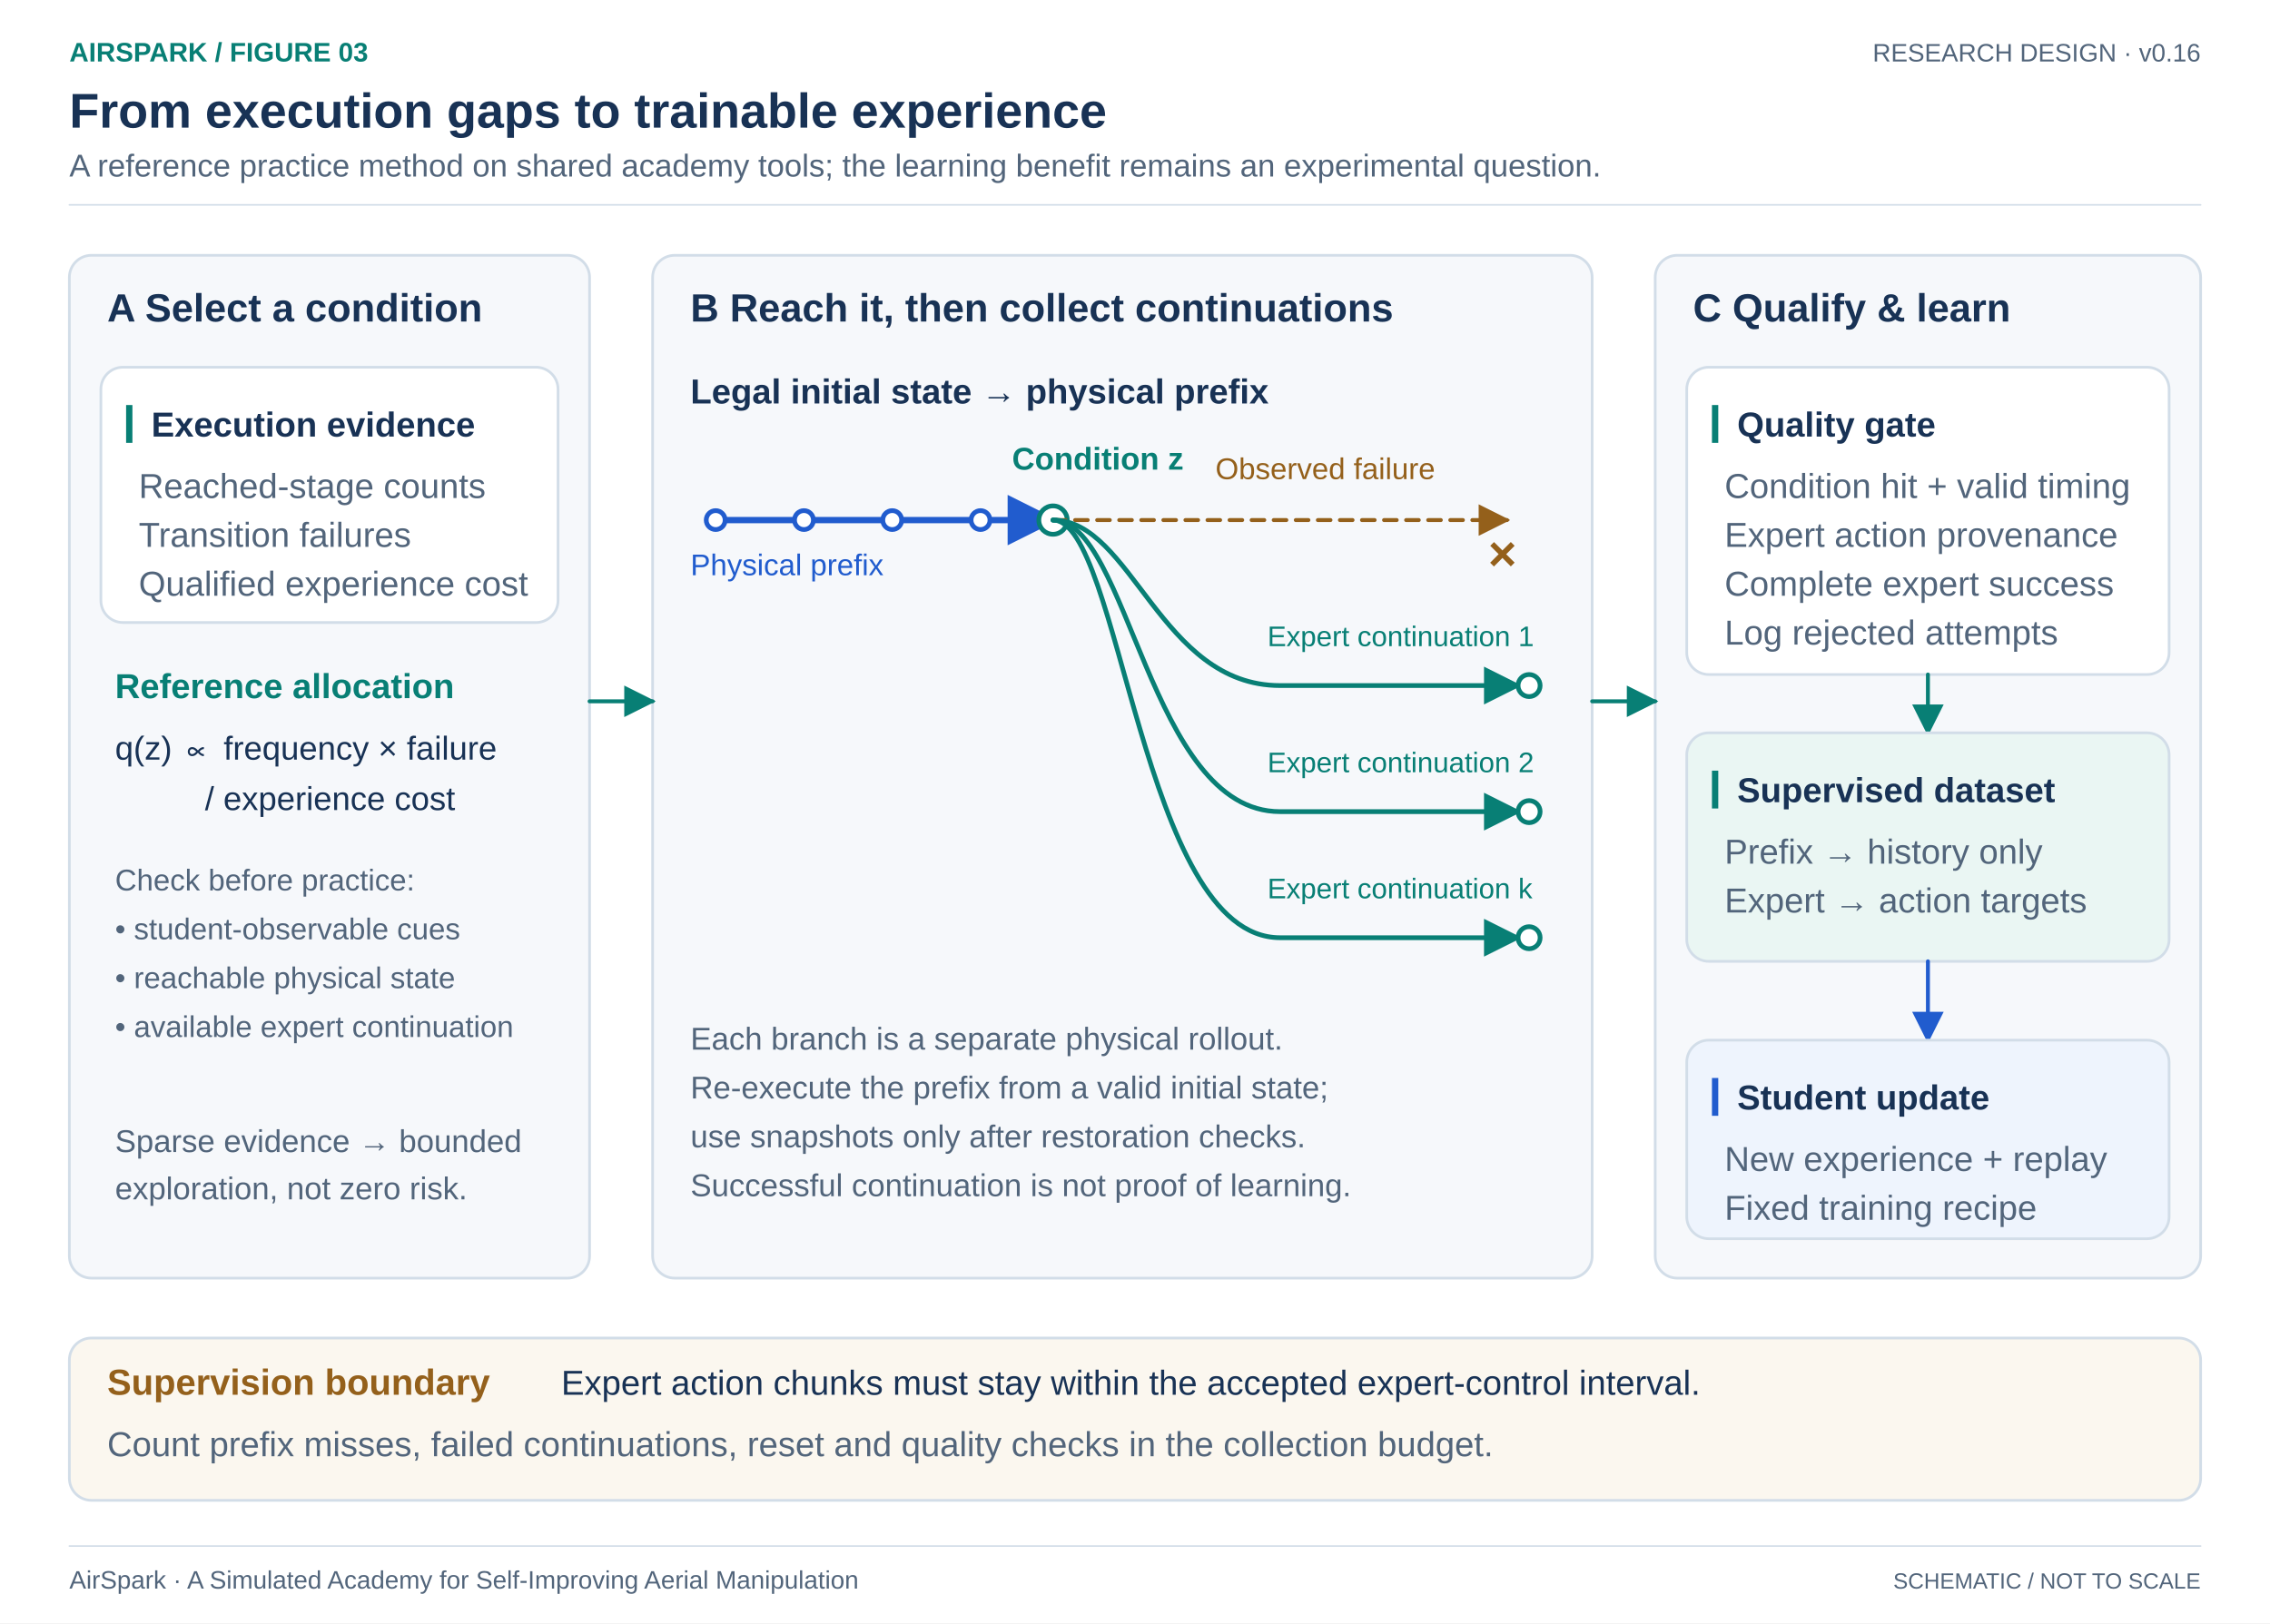
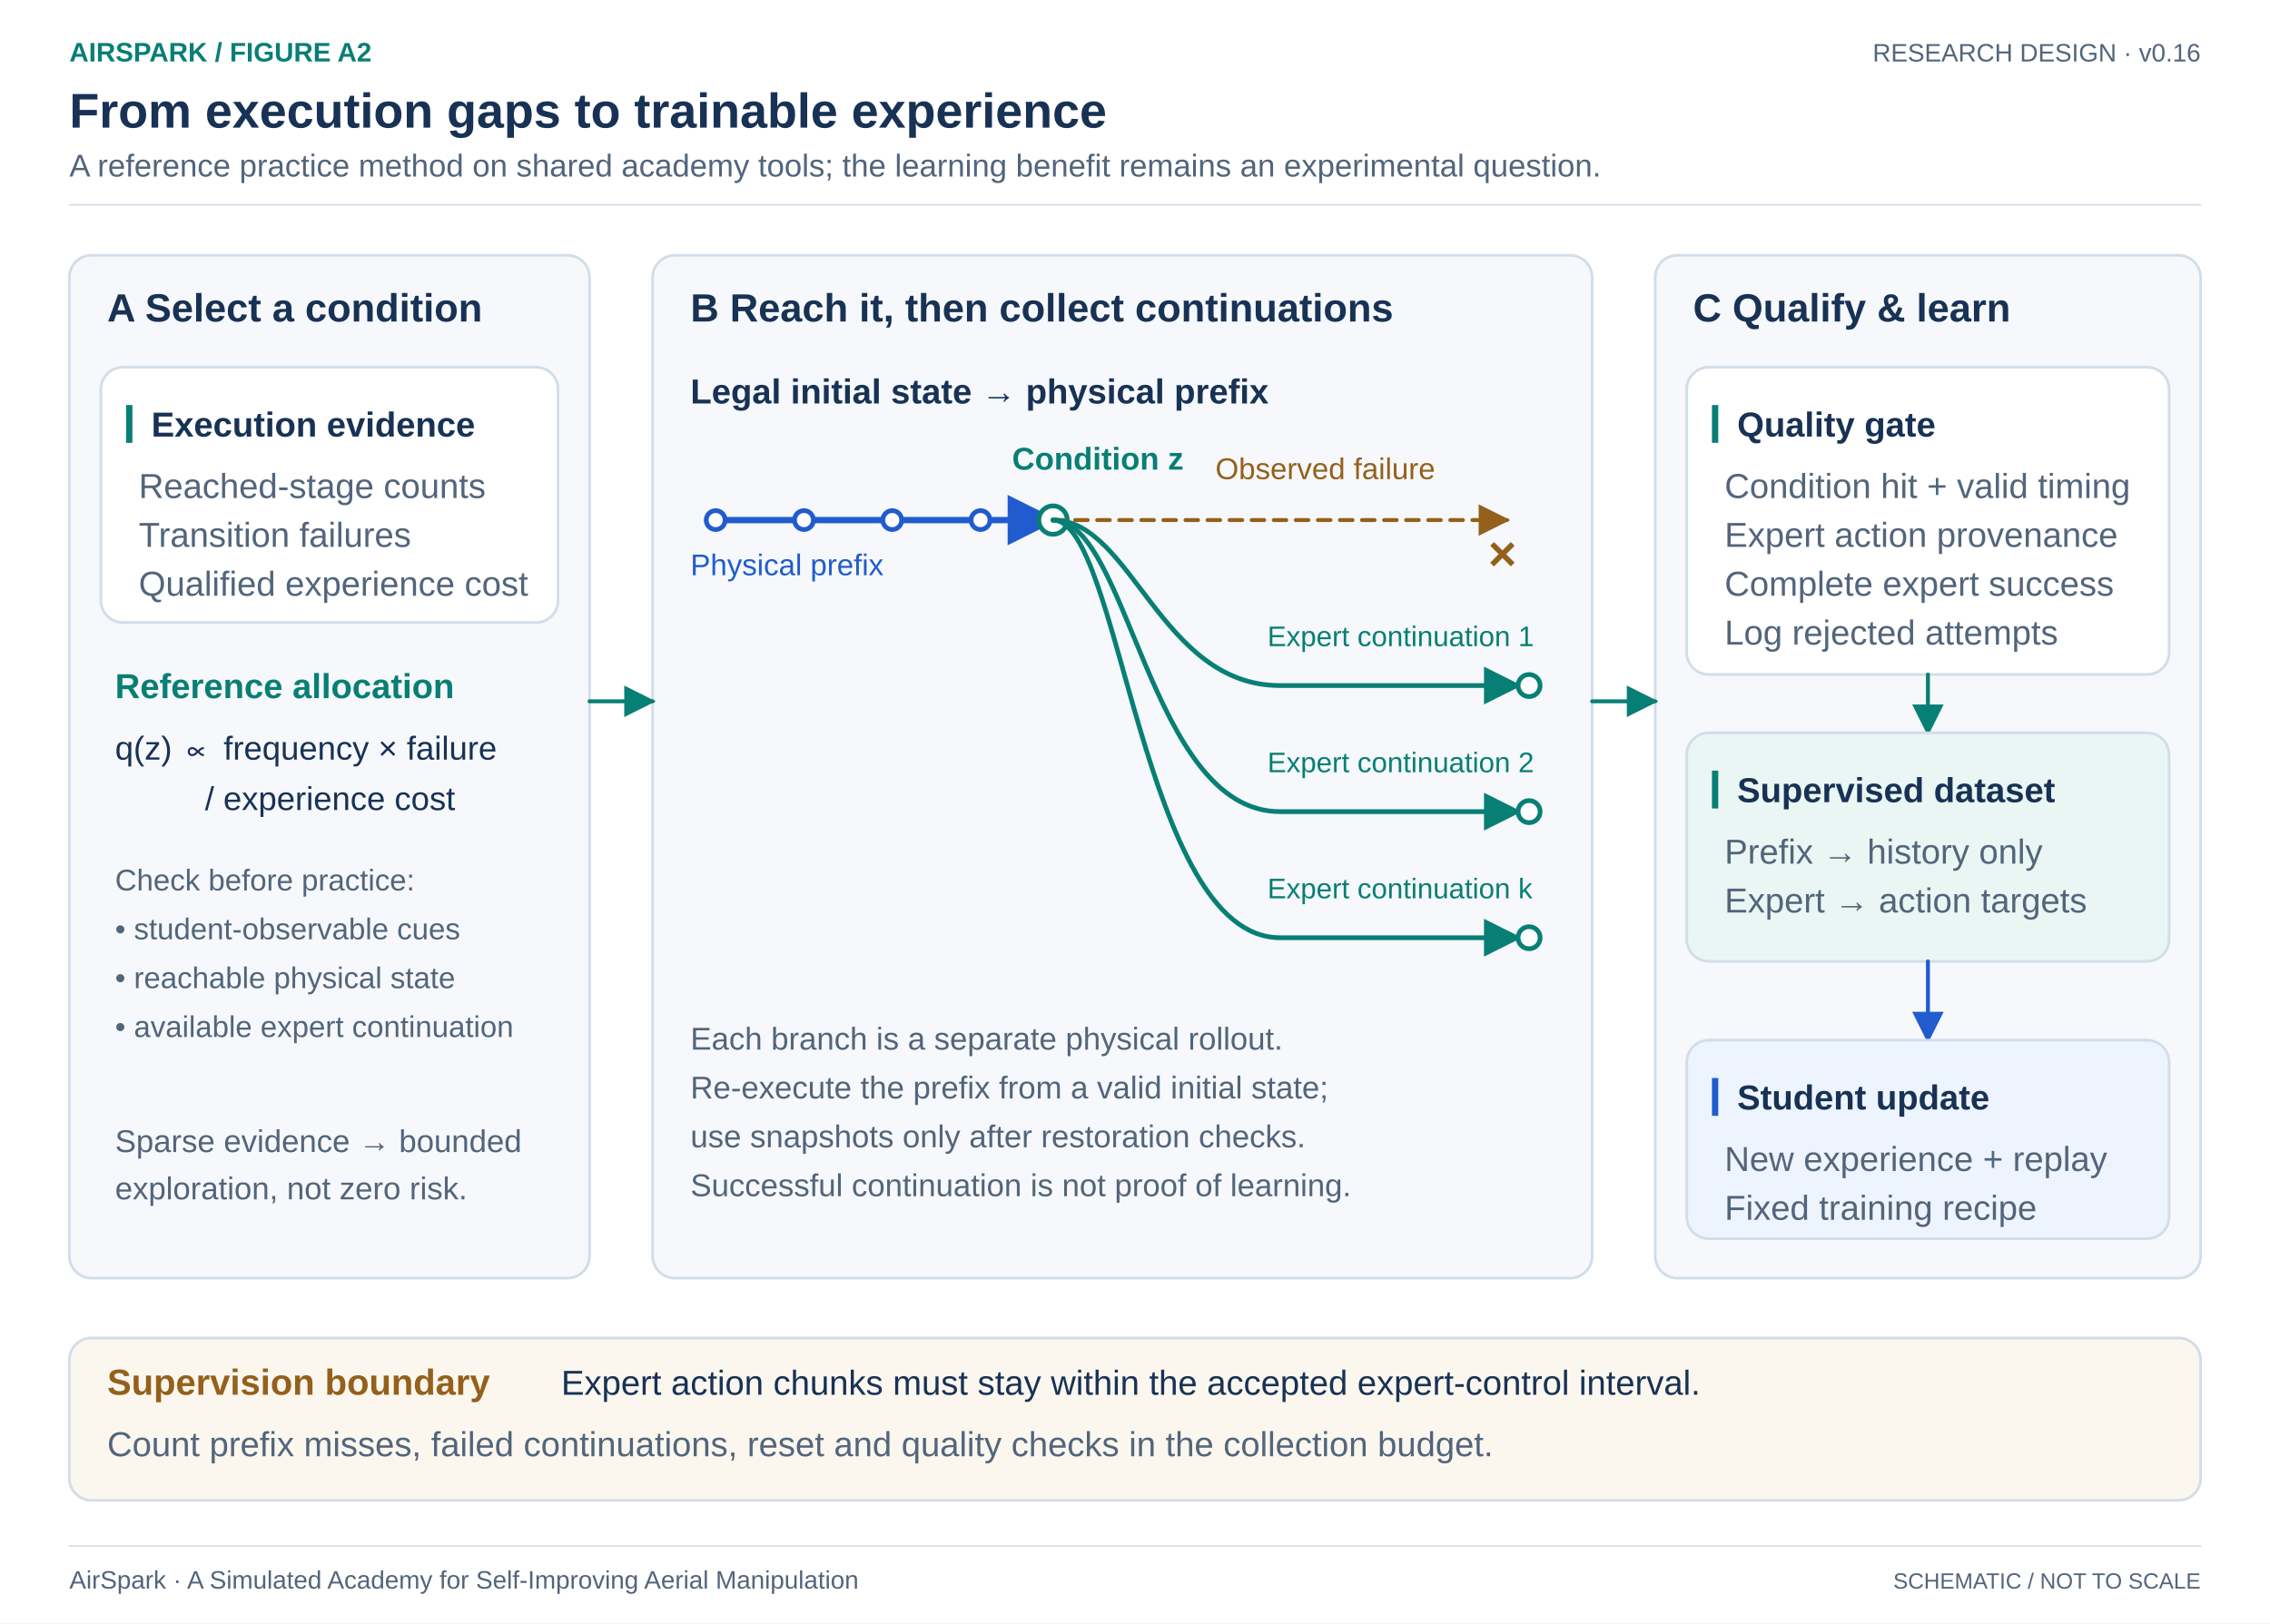
<svg xmlns="http://www.w3.org/2000/svg" width="1440" height="1030" viewBox="0 0 1440 1030" role="img" aria-labelledby="title desc">
  <defs>
    <marker id="arrow-ink" viewBox="0 0 10 10" refX="9" refY="5" markerWidth="8" markerHeight="8" orient="auto-start-reverse">
      <path d="M 0 0 L 10 5 L 0 10 z" fill="#183255" />
    </marker>
    <marker id="arrow-teal" viewBox="0 0 10 10" refX="9" refY="5" markerWidth="8" markerHeight="8" orient="auto-start-reverse">
      <path d="M 0 0 L 10 5 L 0 10 z" fill="#087f75" />
    </marker>
    <marker id="arrow-blue" viewBox="0 0 10 10" refX="9" refY="5" markerWidth="8" markerHeight="8" orient="auto-start-reverse">
      <path d="M 0 0 L 10 5 L 0 10 z" fill="#215cce" />
    </marker>
    <marker id="arrow-purple" viewBox="0 0 10 10" refX="9" refY="5" markerWidth="8" markerHeight="8" orient="auto-start-reverse">
      <path d="M 0 0 L 10 5 L 0 10 z" fill="#7552a5" />
    </marker>
    <marker id="arrow-amber" viewBox="0 0 10 10" refX="9" refY="5" markerWidth="8" markerHeight="8" orient="auto-start-reverse">
      <path d="M 0 0 L 10 5 L 0 10 z" fill="#94601b" />
    </marker>
  </defs>
  <g font-family="Arial, Helvetica, sans-serif">
    <rect width="1440" height="100%" fill="white" />
-     <text x="44" y="39" fill="#087f75" font-size="17" font-weight="700" text-anchor="start">AIRSPARK   /   FIGURE 03</text>
+     <text x="44" y="39" fill="#087f75" font-size="17" font-weight="700" text-anchor="start">AIRSPARK   /   FIGURE A2</text>
    <text x="1396" y="39" fill="#52657b" font-size="16" font-weight="400" text-anchor="end">RESEARCH DESIGN  ·  v0.16</text>
    <text x="44" y="81" fill="#183255" font-size="31" font-weight="700" text-anchor="start">From execution gaps to trainable experience</text>
    <text x="44" y="112" fill="#52657b" font-size="20" font-weight="400" text-anchor="start">A reference practice method on shared academy tools; the learning benefit remains an experimental question.</text>
    <path d="M44 130 H1396" fill="none" stroke="#d2dde8" stroke-width="1" stroke-linejoin="round" stroke-linecap="round" />
    <rect x="44" y="162" width="330" height="649" rx="14" fill="#f6f8fb" stroke="#d2dde8" stroke-width="1.7" />
    <rect x="414" y="162" width="596" height="649" rx="14" fill="#f6f8fb" stroke="#d2dde8" stroke-width="1.7" />
    <rect x="1050" y="162" width="346" height="649" rx="14" fill="#f6f8fb" stroke="#d2dde8" stroke-width="1.7" />
    <text x="68" y="204" fill="#183255" font-size="25" font-weight="700" text-anchor="start">A  Select a condition</text>
    <text x="438" y="204" fill="#183255" font-size="25" font-weight="700" text-anchor="start">B  Reach it, then collect continuations</text>
    <text x="1074" y="204" fill="#183255" font-size="25" font-weight="700" text-anchor="start">C  Qualify &amp; learn</text>
    <rect x="64" y="233" width="290" height="162" rx="14" fill="white" stroke="#d2dde8" stroke-width="1.7" />
    <path d="M82 257 v24" stroke="#087f75" stroke-width="4" />
    <text x="96" y="277" fill="#183255" font-size="22" font-weight="700" text-anchor="start">Execution evidence</text>
    <text x="88" y="316" fill="#52657b" font-size="22" font-weight="400" text-anchor="start">Reached-stage counts</text>
    <text x="88" y="347" fill="#52657b" font-size="22" font-weight="400" text-anchor="start">Transition failures</text>
    <text x="88" y="378" fill="#52657b" font-size="22" font-weight="400" text-anchor="start">Qualified experience cost</text>
    <text x="73" y="443" fill="#087f75" font-size="22" font-weight="700" text-anchor="start">Reference allocation</text>
    <text x="73" y="482" fill="#183255" font-size="21" font-weight="400" text-anchor="start">q(z) ∝ frequency × failure</text>
    <text x="130" y="514" fill="#183255" font-size="21" font-weight="400" text-anchor="start">/ experience cost</text>
    <text x="73" y="565" fill="#52657b" font-size="19" font-weight="400" text-anchor="start">Check before practice:</text>
    <text x="73" y="596" fill="#52657b" font-size="19" font-weight="400" text-anchor="start">• student-observable cues</text>
    <text x="73" y="627" fill="#52657b" font-size="19" font-weight="400" text-anchor="start">• reachable physical state</text>
    <text x="73" y="658" fill="#52657b" font-size="19" font-weight="400" text-anchor="start">• available expert continuation</text>
    <text x="73" y="731" fill="#52657b" font-size="20" font-weight="400" text-anchor="start">Sparse evidence → bounded</text>
    <text x="73" y="761" fill="#52657b" font-size="20" font-weight="400" text-anchor="start">exploration, not zero risk.</text>
    <path d="M374 445 H414" fill="none" stroke="#087f75" stroke-width="2.5" stroke-linejoin="round" stroke-linecap="round" marker-end="url(#arrow-teal)" />
    <text x="438" y="256" fill="#183255" font-size="22" font-weight="600" text-anchor="start">Legal initial state → physical prefix</text>
    <path d="M454 330 H668" fill="none" stroke="#215cce" stroke-width="4" stroke-linejoin="round" stroke-linecap="round" marker-end="url(#arrow-blue)" />
    <circle cx="454" cy="330" r="6" fill="white" stroke="#215cce" stroke-width="3" />
    <circle cx="510" cy="330" r="6" fill="white" stroke="#215cce" stroke-width="3" />
    <circle cx="566" cy="330" r="6" fill="white" stroke="#215cce" stroke-width="3" />
    <circle cx="622" cy="330" r="6" fill="white" stroke="#215cce" stroke-width="3" />
    <circle cx="668" cy="330" r="9" fill="white" stroke="#087f75" stroke-width="3" />
    <text x="438" y="365" fill="#215cce" font-size="19" font-weight="400" text-anchor="start">Physical prefix</text>
    <text x="642" y="298" fill="#087f75" font-size="20" font-weight="600" text-anchor="start">Condition z</text>
    <path d="M668 330 H956" fill="none" stroke="#94601b" stroke-width="2.5" stroke-linejoin="round" stroke-linecap="round" marker-end="url(#arrow-amber)" stroke-dasharray="8 6" />
    <text x="771" y="304" fill="#94601b" font-size="19" font-weight="400" text-anchor="start">Observed failure</text>
    <text x="944" y="362" fill="#94601b" font-size="31" font-weight="700" text-anchor="start">×</text>
    <path d="M668 330 C718 330 736 435 812 435 H963" fill="none" stroke="#087f75" stroke-width="3" stroke-linejoin="round" stroke-linecap="round" marker-end="url(#arrow-teal)" />
    <circle cx="970" cy="435" r="7" fill="white" stroke="#087f75" stroke-width="3" />
    <path d="M668 330 C716 330 729 515 812 515 H963" fill="none" stroke="#087f75" stroke-width="3" stroke-linejoin="round" stroke-linecap="round" marker-end="url(#arrow-teal)" />
    <circle cx="970" cy="515" r="7" fill="white" stroke="#087f75" stroke-width="3" />
    <path d="M668 330 C711 330 724 595 812 595 H963" fill="none" stroke="#087f75" stroke-width="3" stroke-linejoin="round" stroke-linecap="round" marker-end="url(#arrow-teal)" />
    <circle cx="970" cy="595" r="7" fill="white" stroke="#087f75" stroke-width="3" />
    <text x="804" y="410" fill="#087f75" font-size="18" font-weight="400" text-anchor="start">Expert continuation 1</text>
    <text x="804" y="490" fill="#087f75" font-size="18" font-weight="400" text-anchor="start">Expert continuation 2</text>
    <text x="804" y="570" fill="#087f75" font-size="18" font-weight="400" text-anchor="start">Expert continuation k</text>
    <text x="438" y="666" fill="#52657b" font-size="20" font-weight="400" text-anchor="start">Each branch is a separate physical rollout.</text>
    <text x="438" y="697" fill="#52657b" font-size="20" font-weight="400" text-anchor="start">Re-execute the prefix from a valid initial state;</text>
    <text x="438" y="728" fill="#52657b" font-size="20" font-weight="400" text-anchor="start">use snapshots only after restoration checks.</text>
    <text x="438" y="759" fill="#52657b" font-size="20" font-weight="400" text-anchor="start">Successful continuation is not proof of learning.</text>
    <path d="M1010 445 H1050" fill="none" stroke="#087f75" stroke-width="2.5" stroke-linejoin="round" stroke-linecap="round" marker-end="url(#arrow-teal)" />
    <rect x="1070" y="233" width="306" height="195" rx="14" fill="white" stroke="#d2dde8" stroke-width="1.7" />
    <path d="M1088 257 v24" stroke="#087f75" stroke-width="4" />
    <text x="1102" y="277" fill="#183255" font-size="22" font-weight="700" text-anchor="start">Quality gate</text>
    <text x="1094" y="316" fill="#52657b" font-size="22" font-weight="400" text-anchor="start">Condition hit + valid timing</text>
    <text x="1094" y="347" fill="#52657b" font-size="22" font-weight="400" text-anchor="start">Expert action provenance</text>
    <text x="1094" y="378" fill="#52657b" font-size="22" font-weight="400" text-anchor="start">Complete expert success</text>
    <text x="1094" y="409" fill="#52657b" font-size="22" font-weight="400" text-anchor="start">Log rejected attempts</text>
    <path d="M1223 428 V465" fill="none" stroke="#087f75" stroke-width="2.5" stroke-linejoin="round" stroke-linecap="round" marker-end="url(#arrow-teal)" />
    <rect x="1070" y="465" width="306" height="145" rx="14" fill="#eaf6f3" stroke="#d2dde8" stroke-width="1.7" />
    <path d="M1088 489 v24" stroke="#087f75" stroke-width="4" />
    <text x="1102" y="509" fill="#183255" font-size="22" font-weight="700" text-anchor="start">Supervised dataset</text>
    <text x="1094" y="548" fill="#52657b" font-size="22" font-weight="400" text-anchor="start">Prefix → history only</text>
    <text x="1094" y="579" fill="#52657b" font-size="22" font-weight="400" text-anchor="start">Expert → action targets</text>
    <path d="M1223 610 V660" fill="none" stroke="#215cce" stroke-width="2.5" stroke-linejoin="round" stroke-linecap="round" marker-end="url(#arrow-blue)" />
    <rect x="1070" y="660" width="306" height="126" rx="14" fill="#eef4fd" stroke="#d2dde8" stroke-width="1.7" />
    <path d="M1088 684 v24" stroke="#215cce" stroke-width="4" />
    <text x="1102" y="704" fill="#183255" font-size="22" font-weight="700" text-anchor="start">Student update</text>
    <text x="1094" y="743" fill="#52657b" font-size="22" font-weight="400" text-anchor="start">New experience + replay</text>
    <text x="1094" y="774" fill="#52657b" font-size="22" font-weight="400" text-anchor="start">Fixed training recipe</text>
    <rect x="44" y="849" width="1352" height="103" rx="14" fill="#fbf7ef" stroke="#d2dde8" stroke-width="1.7" />
    <text x="68" y="885" fill="#94601b" font-size="23" font-weight="700" text-anchor="start">Supervision boundary</text>
    <text x="356" y="885" fill="#183255" font-size="22" font-weight="400" text-anchor="start">Expert action chunks must stay within the accepted expert-control interval.</text>
    <text x="68" y="924" fill="#52657b" font-size="22" font-weight="400" text-anchor="start">Count prefix misses, failed continuations, reset and quality checks in the collection budget.</text>
    <path d="M44 981 H1396" fill="none" stroke="#d2dde8" stroke-width="1" stroke-linejoin="round" stroke-linecap="round" />
    <text x="44" y="1008" fill="#52657b" font-size="16" font-weight="400" text-anchor="start">AirSpark  ·  A Simulated Academy for Self-Improving Aerial Manipulation</text>
    <text x="1396" y="1008" fill="#52657b" font-size="14" font-weight="400" text-anchor="end">SCHEMATIC / NOT TO SCALE</text>
  </g>
</svg>
